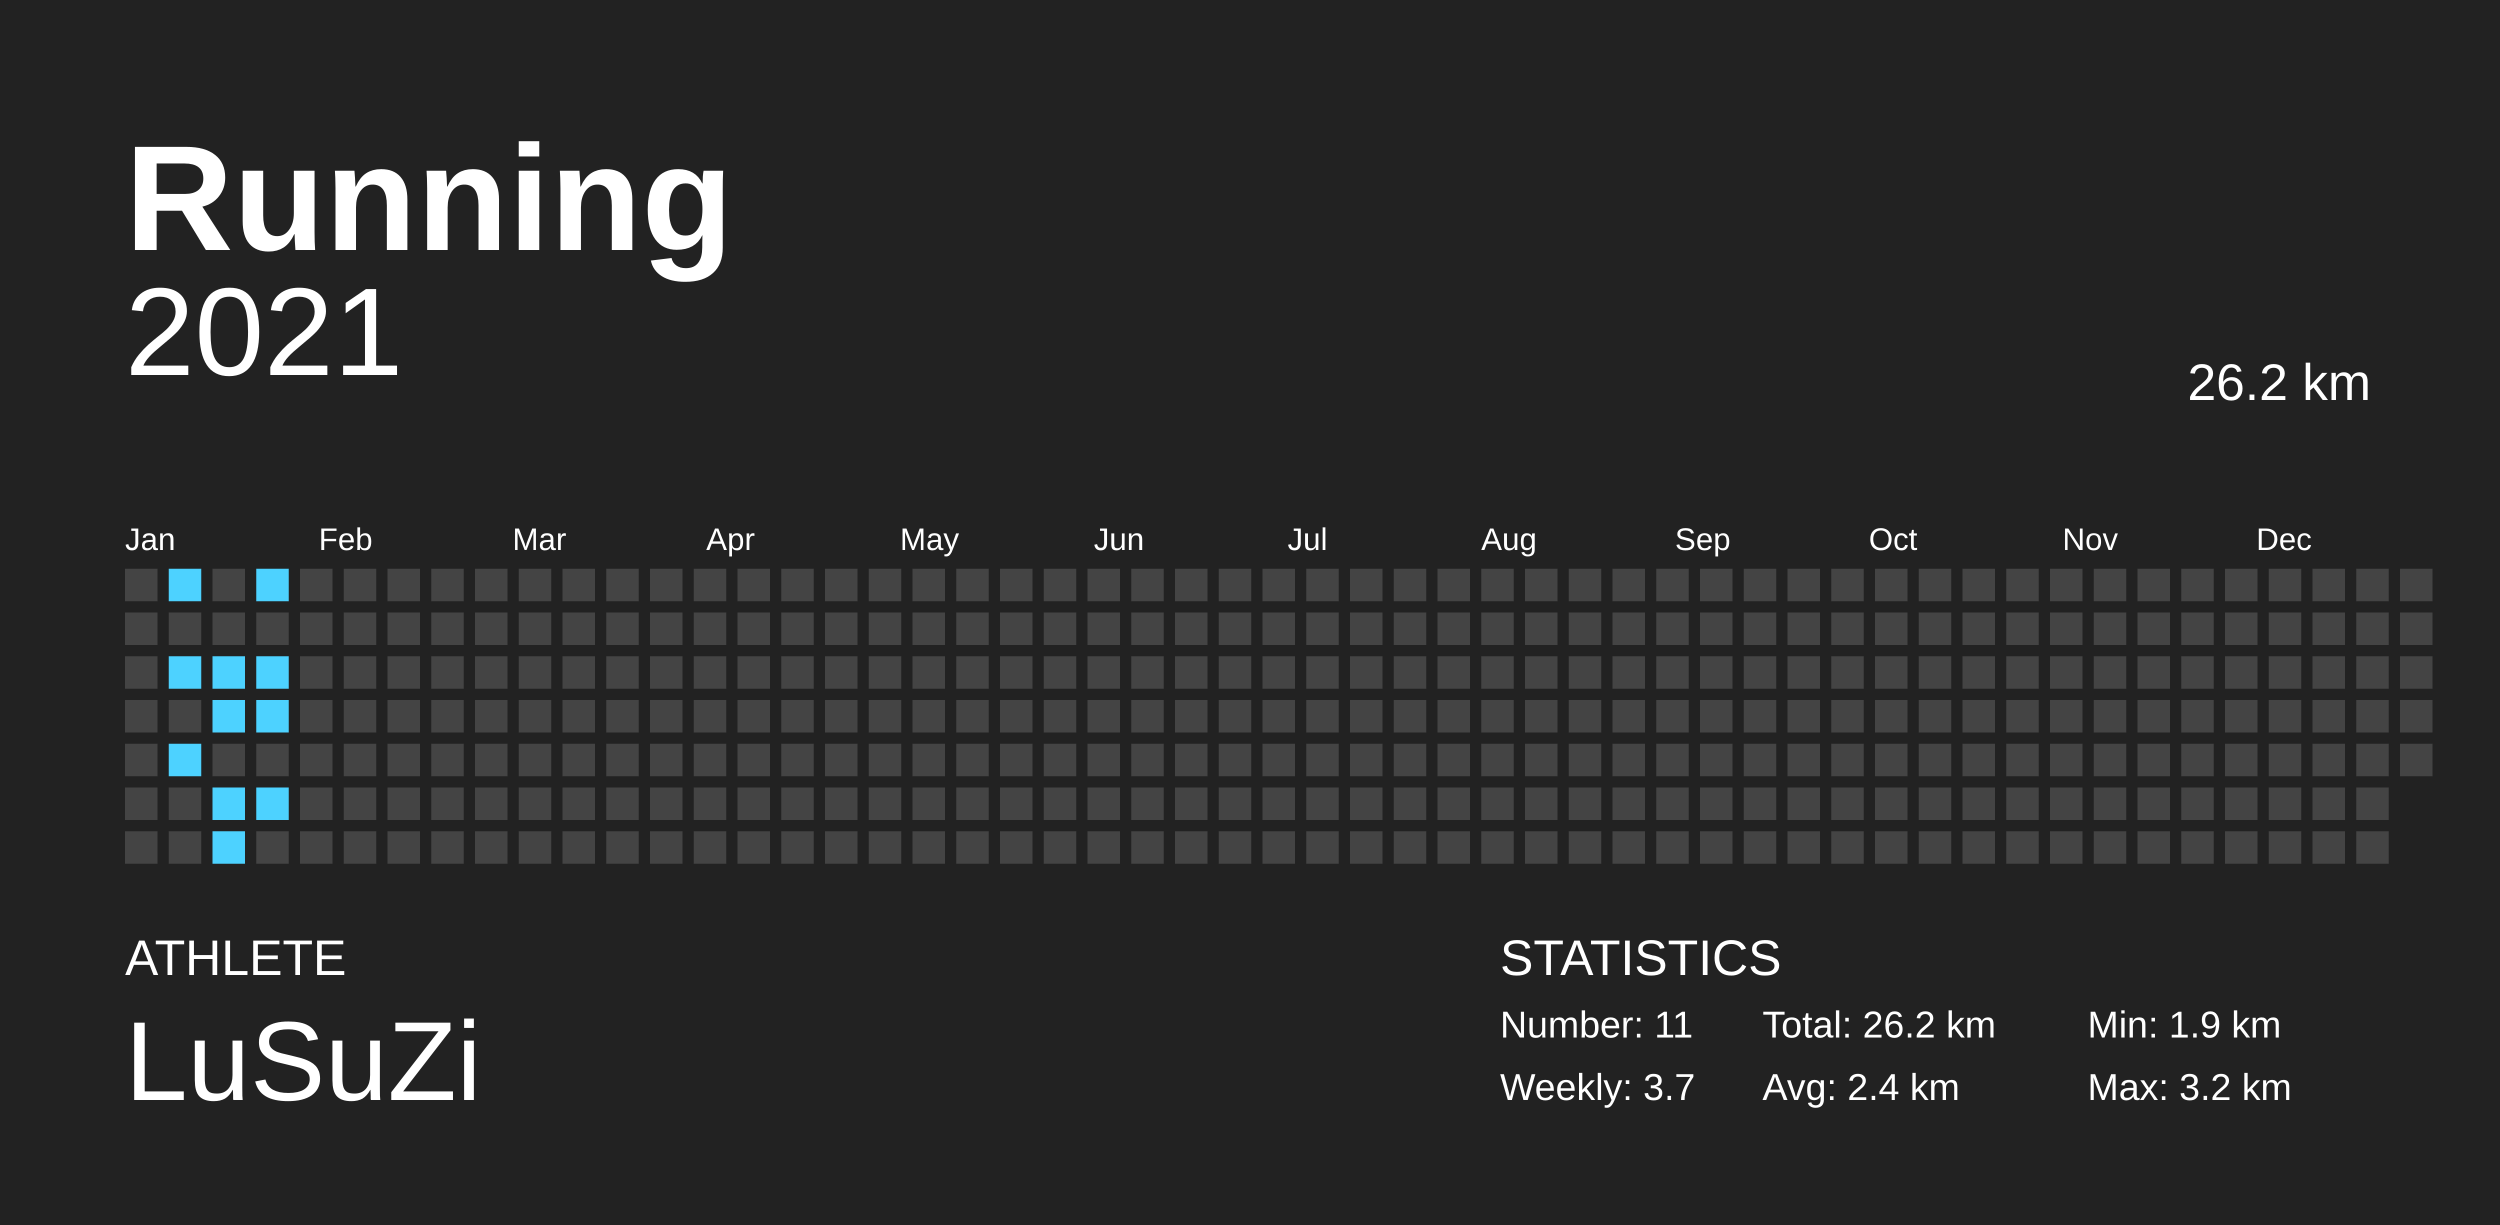
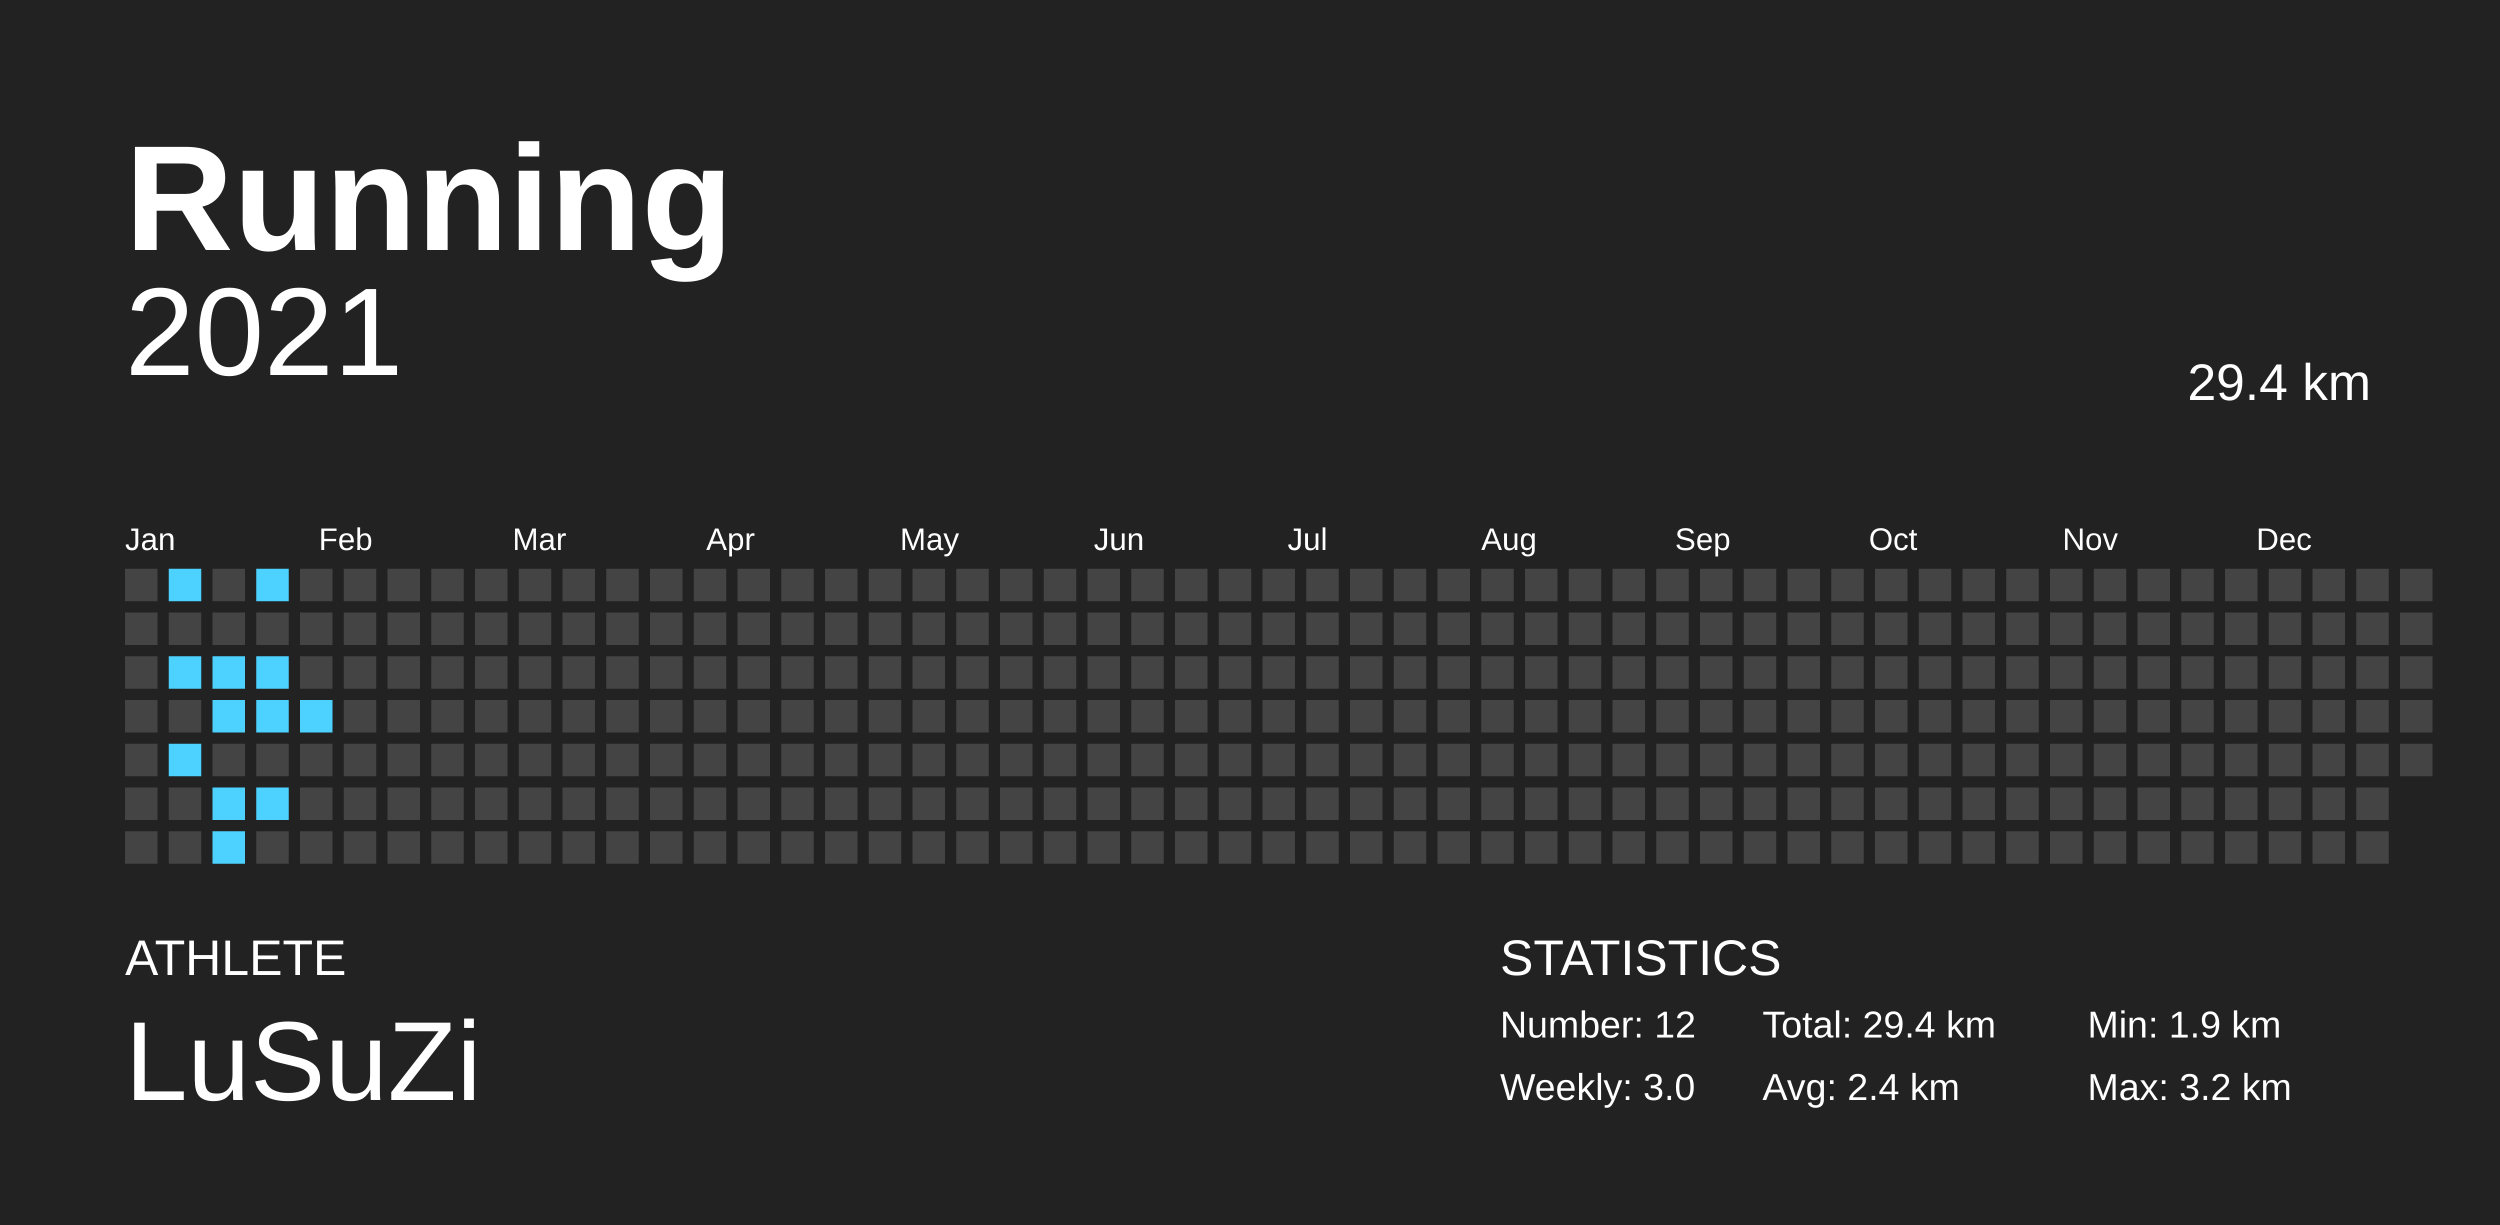
<svg xmlns="http://www.w3.org/2000/svg" baseProfile="full" height="98mm" version="1.1" viewBox="0,0,200,98" width="200mm">
  <defs />
  <rect fill="#222222" height="98" width="200" x="0" y="0" />
  <text fill="#FFFFFF" style="font-size:12px; font-family:Arial; font-weight:bold;" x="10" y="20">Running</text>
  <text fill="#FFFFFF" style="font-size:4px; font-family:Arial" x="10" y="78">ATHLETE</text>
  <text fill="#FFFFFF" style="font-size:9px; font-family:Arial" x="10" y="88">LuSuZi</text>
  <text fill="#FFFFFF" style="font-size:4px; font-family:Arial" x="120" y="78">STATISTICS</text>
-   <text fill="#FFFFFF" style="font-size:3px; font-family:Arial" x="120" y="83">Number: 11</text>
-   <text fill="#FFFFFF" style="font-size:3px; font-family:Arial" x="120" y="88">Weekly: 3.7</text>
-   <text fill="#FFFFFF" style="font-size:3px; font-family:Arial" x="141" y="83">Total: 26.2 km</text>
+   <text fill="#FFFFFF" style="font-size:3px; font-family:Arial" x="120" y="83">Number: 12</text>
+   <text fill="#FFFFFF" style="font-size:3px; font-family:Arial" x="120" y="88">Weekly: 3.0</text>
+   <text fill="#FFFFFF" style="font-size:3px; font-family:Arial" x="141" y="83">Total: 29.4 km</text>
  <text fill="#FFFFFF" style="font-size:3px; font-family:Arial" x="141" y="88">Avg: 2.4 km</text>
  <text fill="#FFFFFF" style="font-size:3px; font-family:Arial" x="167" y="83">Min: 1.9 km</text>
  <text fill="#FFFFFF" style="font-size:3px; font-family:Arial" x="167" y="88">Max: 3.2 km</text>
  <text alignment-baseline="hanging" fill="#FFFFFF" style="font-size:10.0px; font-family:Arial;" x="10" y="30">2021</text>
-   <text alignment-baseline="hanging" fill="#FFFFFF" style="font-size:4.125px; font-family:Arial;" x="175" y="32">26.2 km</text>
+   <text alignment-baseline="hanging" fill="#FFFFFF" style="font-size:4.125px; font-family:Arial;" x="175" y="32">29.4 km</text>
  <text fill="#FFFFFF" style="font-size:2.5px; font-family:Arial" x="10.0" y="44">Jan</text>
  <text fill="#FFFFFF" style="font-size:2.5px; font-family:Arial" x="25.5" y="44">Feb</text>
  <text fill="#FFFFFF" style="font-size:2.5px; font-family:Arial" x="41.0" y="44">Mar</text>
  <text fill="#FFFFFF" style="font-size:2.5px; font-family:Arial" x="56.5" y="44">Apr</text>
  <text fill="#FFFFFF" style="font-size:2.5px; font-family:Arial" x="72.0" y="44">May</text>
  <text fill="#FFFFFF" style="font-size:2.5px; font-family:Arial" x="87.5" y="44">Jun</text>
  <text fill="#FFFFFF" style="font-size:2.5px; font-family:Arial" x="103.0" y="44">Jul</text>
  <text fill="#FFFFFF" style="font-size:2.5px; font-family:Arial" x="118.5" y="44">Aug</text>
  <text fill="#FFFFFF" style="font-size:2.5px; font-family:Arial" x="134.0" y="44">Sep</text>
  <text fill="#FFFFFF" style="font-size:2.5px; font-family:Arial" x="149.5" y="44">Oct</text>
  <text fill="#FFFFFF" style="font-size:2.5px; font-family:Arial" x="165.0" y="44">Nov</text>
  <text fill="#FFFFFF" style="font-size:2.5px; font-family:Arial" x="180.5" y="44">Dec</text>
  <rect fill="#444444" height="2.6" width="2.6" x="10.0" y="45.5" />
  <rect fill="#444444" height="2.6" width="2.6" x="10.0" y="49.0" />
  <rect fill="#444444" height="2.6" width="2.6" x="10.0" y="52.5" />
  <rect fill="#444444" height="2.6" width="2.6" x="10.0" y="56.0" />
  <rect fill="#444444" height="2.6" width="2.6" x="10.0" y="59.5" />
  <rect fill="#444444" height="2.6" width="2.6" x="10.0" y="63.0" />
  <rect fill="#444444" height="2.6" width="2.6" x="10.0" y="66.5" />
  <rect fill="#4dd2ff" height="2.6" width="2.6" x="13.5" y="45.5" />
  <rect fill="#444444" height="2.6" width="2.6" x="13.5" y="49.0" />
  <rect fill="#4dd2ff" height="2.6" width="2.6" x="13.5" y="52.5" />
  <rect fill="#444444" height="2.6" width="2.6" x="13.5" y="56.0" />
  <rect fill="#4dd2ff" height="2.6" width="2.6" x="13.5" y="59.5" />
  <rect fill="#444444" height="2.6" width="2.6" x="13.5" y="63.0" />
  <rect fill="#444444" height="2.6" width="2.6" x="13.5" y="66.5" />
  <rect fill="#444444" height="2.6" width="2.6" x="17.0" y="45.5" />
  <rect fill="#444444" height="2.6" width="2.6" x="17.0" y="49.0" />
  <rect fill="#4dd2ff" height="2.6" width="2.6" x="17.0" y="52.5" />
  <rect fill="#4dd2ff" height="2.6" width="2.6" x="17.0" y="56.0" />
  <rect fill="#444444" height="2.6" width="2.6" x="17.0" y="59.5" />
  <rect fill="#4dd2ff" height="2.6" width="2.6" x="17.0" y="63.0" />
  <rect fill="#4dd2ff" height="2.6" width="2.6" x="17.0" y="66.5" />
  <rect fill="#4dd2ff" height="2.6" width="2.6" x="20.5" y="45.5" />
  <rect fill="#444444" height="2.6" width="2.6" x="20.5" y="49.0" />
  <rect fill="#4dd2ff" height="2.6" width="2.6" x="20.5" y="52.5" />
  <rect fill="#4dd2ff" height="2.6" width="2.6" x="20.5" y="56.0" />
  <rect fill="#444444" height="2.6" width="2.6" x="20.5" y="59.5" />
  <rect fill="#4dd2ff" height="2.6" width="2.6" x="20.5" y="63.0" />
  <rect fill="#444444" height="2.6" width="2.6" x="20.5" y="66.5" />
  <rect fill="#444444" height="2.6" width="2.6" x="24.0" y="45.5" />
  <rect fill="#444444" height="2.6" width="2.6" x="24.0" y="49.0" />
  <rect fill="#444444" height="2.6" width="2.6" x="24.0" y="52.5" />
-   <rect fill="#444444" height="2.6" width="2.6" x="24.0" y="56.0" />
+   <rect fill="#4dd2ff" height="2.6" width="2.6" x="24.0" y="56.0" />
  <rect fill="#444444" height="2.6" width="2.6" x="24.0" y="59.5" />
  <rect fill="#444444" height="2.6" width="2.6" x="24.0" y="63.0" />
  <rect fill="#444444" height="2.6" width="2.6" x="24.0" y="66.5" />
  <rect fill="#444444" height="2.6" width="2.6" x="27.5" y="45.5" />
  <rect fill="#444444" height="2.6" width="2.6" x="27.5" y="49.0" />
  <rect fill="#444444" height="2.6" width="2.6" x="27.5" y="52.5" />
  <rect fill="#444444" height="2.6" width="2.6" x="27.5" y="56.0" />
  <rect fill="#444444" height="2.6" width="2.6" x="27.5" y="59.5" />
  <rect fill="#444444" height="2.6" width="2.6" x="27.5" y="63.0" />
  <rect fill="#444444" height="2.6" width="2.6" x="27.5" y="66.5" />
  <rect fill="#444444" height="2.6" width="2.6" x="31.0" y="45.5" />
  <rect fill="#444444" height="2.6" width="2.6" x="31.0" y="49.0" />
  <rect fill="#444444" height="2.6" width="2.6" x="31.0" y="52.5" />
  <rect fill="#444444" height="2.6" width="2.6" x="31.0" y="56.0" />
  <rect fill="#444444" height="2.6" width="2.6" x="31.0" y="59.5" />
  <rect fill="#444444" height="2.6" width="2.6" x="31.0" y="63.0" />
  <rect fill="#444444" height="2.6" width="2.6" x="31.0" y="66.5" />
  <rect fill="#444444" height="2.6" width="2.6" x="34.5" y="45.5" />
  <rect fill="#444444" height="2.6" width="2.6" x="34.5" y="49.0" />
  <rect fill="#444444" height="2.6" width="2.6" x="34.5" y="52.5" />
  <rect fill="#444444" height="2.6" width="2.6" x="34.5" y="56.0" />
  <rect fill="#444444" height="2.6" width="2.6" x="34.5" y="59.5" />
  <rect fill="#444444" height="2.6" width="2.6" x="34.5" y="63.0" />
  <rect fill="#444444" height="2.6" width="2.6" x="34.5" y="66.5" />
  <rect fill="#444444" height="2.6" width="2.6" x="38.0" y="45.5" />
  <rect fill="#444444" height="2.6" width="2.6" x="38.0" y="49.0" />
  <rect fill="#444444" height="2.6" width="2.6" x="38.0" y="52.5" />
  <rect fill="#444444" height="2.6" width="2.6" x="38.0" y="56.0" />
  <rect fill="#444444" height="2.6" width="2.6" x="38.0" y="59.5" />
  <rect fill="#444444" height="2.6" width="2.6" x="38.0" y="63.0" />
  <rect fill="#444444" height="2.6" width="2.6" x="38.0" y="66.5" />
  <rect fill="#444444" height="2.6" width="2.6" x="41.5" y="45.5" />
  <rect fill="#444444" height="2.6" width="2.6" x="41.5" y="49.0" />
  <rect fill="#444444" height="2.6" width="2.6" x="41.5" y="52.5" />
  <rect fill="#444444" height="2.6" width="2.6" x="41.5" y="56.0" />
  <rect fill="#444444" height="2.6" width="2.6" x="41.5" y="59.5" />
  <rect fill="#444444" height="2.6" width="2.6" x="41.5" y="63.0" />
  <rect fill="#444444" height="2.6" width="2.6" x="41.5" y="66.5" />
  <rect fill="#444444" height="2.6" width="2.6" x="45.0" y="45.5" />
  <rect fill="#444444" height="2.6" width="2.6" x="45.0" y="49.0" />
  <rect fill="#444444" height="2.6" width="2.6" x="45.0" y="52.5" />
  <rect fill="#444444" height="2.6" width="2.6" x="45.0" y="56.0" />
  <rect fill="#444444" height="2.6" width="2.6" x="45.0" y="59.5" />
  <rect fill="#444444" height="2.6" width="2.6" x="45.0" y="63.0" />
  <rect fill="#444444" height="2.6" width="2.6" x="45.0" y="66.5" />
  <rect fill="#444444" height="2.6" width="2.6" x="48.5" y="45.5" />
  <rect fill="#444444" height="2.6" width="2.6" x="48.5" y="49.0" />
  <rect fill="#444444" height="2.6" width="2.6" x="48.5" y="52.5" />
  <rect fill="#444444" height="2.6" width="2.6" x="48.5" y="56.0" />
  <rect fill="#444444" height="2.6" width="2.6" x="48.5" y="59.5" />
  <rect fill="#444444" height="2.6" width="2.6" x="48.5" y="63.0" />
  <rect fill="#444444" height="2.6" width="2.6" x="48.5" y="66.5" />
  <rect fill="#444444" height="2.6" width="2.6" x="52.0" y="45.5" />
  <rect fill="#444444" height="2.6" width="2.6" x="52.0" y="49.0" />
  <rect fill="#444444" height="2.6" width="2.6" x="52.0" y="52.5" />
  <rect fill="#444444" height="2.6" width="2.6" x="52.0" y="56.0" />
  <rect fill="#444444" height="2.6" width="2.6" x="52.0" y="59.5" />
  <rect fill="#444444" height="2.6" width="2.6" x="52.0" y="63.0" />
  <rect fill="#444444" height="2.6" width="2.6" x="52.0" y="66.5" />
  <rect fill="#444444" height="2.6" width="2.6" x="55.5" y="45.5" />
  <rect fill="#444444" height="2.6" width="2.6" x="55.5" y="49.0" />
  <rect fill="#444444" height="2.6" width="2.6" x="55.5" y="52.5" />
  <rect fill="#444444" height="2.6" width="2.6" x="55.5" y="56.0" />
  <rect fill="#444444" height="2.6" width="2.6" x="55.5" y="59.5" />
  <rect fill="#444444" height="2.6" width="2.6" x="55.5" y="63.0" />
  <rect fill="#444444" height="2.6" width="2.6" x="55.5" y="66.5" />
  <rect fill="#444444" height="2.6" width="2.6" x="59.0" y="45.5" />
  <rect fill="#444444" height="2.6" width="2.6" x="59.0" y="49.0" />
  <rect fill="#444444" height="2.6" width="2.6" x="59.0" y="52.5" />
  <rect fill="#444444" height="2.6" width="2.6" x="59.0" y="56.0" />
  <rect fill="#444444" height="2.6" width="2.6" x="59.0" y="59.5" />
  <rect fill="#444444" height="2.6" width="2.6" x="59.0" y="63.0" />
  <rect fill="#444444" height="2.6" width="2.6" x="59.0" y="66.5" />
  <rect fill="#444444" height="2.6" width="2.6" x="62.5" y="45.5" />
  <rect fill="#444444" height="2.6" width="2.6" x="62.5" y="49.0" />
  <rect fill="#444444" height="2.6" width="2.6" x="62.5" y="52.5" />
  <rect fill="#444444" height="2.6" width="2.6" x="62.5" y="56.0" />
  <rect fill="#444444" height="2.6" width="2.6" x="62.5" y="59.5" />
  <rect fill="#444444" height="2.6" width="2.6" x="62.5" y="63.0" />
  <rect fill="#444444" height="2.6" width="2.6" x="62.5" y="66.5" />
  <rect fill="#444444" height="2.6" width="2.6" x="66.0" y="45.5" />
  <rect fill="#444444" height="2.6" width="2.6" x="66.0" y="49.0" />
  <rect fill="#444444" height="2.6" width="2.6" x="66.0" y="52.5" />
  <rect fill="#444444" height="2.6" width="2.6" x="66.0" y="56.0" />
  <rect fill="#444444" height="2.6" width="2.6" x="66.0" y="59.5" />
  <rect fill="#444444" height="2.6" width="2.6" x="66.0" y="63.0" />
  <rect fill="#444444" height="2.6" width="2.6" x="66.0" y="66.5" />
  <rect fill="#444444" height="2.6" width="2.6" x="69.5" y="45.5" />
  <rect fill="#444444" height="2.6" width="2.6" x="69.5" y="49.0" />
  <rect fill="#444444" height="2.6" width="2.6" x="69.5" y="52.5" />
  <rect fill="#444444" height="2.6" width="2.6" x="69.5" y="56.0" />
  <rect fill="#444444" height="2.6" width="2.6" x="69.5" y="59.5" />
  <rect fill="#444444" height="2.6" width="2.6" x="69.5" y="63.0" />
  <rect fill="#444444" height="2.6" width="2.6" x="69.5" y="66.5" />
  <rect fill="#444444" height="2.6" width="2.6" x="73.0" y="45.5" />
  <rect fill="#444444" height="2.6" width="2.6" x="73.0" y="49.0" />
  <rect fill="#444444" height="2.6" width="2.6" x="73.0" y="52.5" />
  <rect fill="#444444" height="2.6" width="2.6" x="73.0" y="56.0" />
  <rect fill="#444444" height="2.6" width="2.6" x="73.0" y="59.5" />
  <rect fill="#444444" height="2.6" width="2.6" x="73.0" y="63.0" />
  <rect fill="#444444" height="2.6" width="2.6" x="73.0" y="66.5" />
  <rect fill="#444444" height="2.6" width="2.6" x="76.5" y="45.5" />
  <rect fill="#444444" height="2.6" width="2.6" x="76.5" y="49.0" />
  <rect fill="#444444" height="2.6" width="2.6" x="76.5" y="52.5" />
  <rect fill="#444444" height="2.6" width="2.6" x="76.5" y="56.0" />
  <rect fill="#444444" height="2.6" width="2.6" x="76.5" y="59.5" />
  <rect fill="#444444" height="2.6" width="2.6" x="76.5" y="63.0" />
  <rect fill="#444444" height="2.6" width="2.6" x="76.5" y="66.5" />
  <rect fill="#444444" height="2.6" width="2.6" x="80.0" y="45.5" />
  <rect fill="#444444" height="2.6" width="2.6" x="80.0" y="49.0" />
  <rect fill="#444444" height="2.6" width="2.6" x="80.0" y="52.5" />
  <rect fill="#444444" height="2.6" width="2.6" x="80.0" y="56.0" />
  <rect fill="#444444" height="2.6" width="2.6" x="80.0" y="59.5" />
  <rect fill="#444444" height="2.6" width="2.6" x="80.0" y="63.0" />
  <rect fill="#444444" height="2.6" width="2.6" x="80.0" y="66.5" />
  <rect fill="#444444" height="2.6" width="2.6" x="83.5" y="45.5" />
  <rect fill="#444444" height="2.6" width="2.6" x="83.5" y="49.0" />
  <rect fill="#444444" height="2.6" width="2.6" x="83.5" y="52.5" />
  <rect fill="#444444" height="2.6" width="2.6" x="83.5" y="56.0" />
  <rect fill="#444444" height="2.6" width="2.6" x="83.5" y="59.5" />
  <rect fill="#444444" height="2.6" width="2.6" x="83.5" y="63.0" />
  <rect fill="#444444" height="2.6" width="2.6" x="83.5" y="66.5" />
  <rect fill="#444444" height="2.6" width="2.6" x="87.0" y="45.5" />
  <rect fill="#444444" height="2.6" width="2.6" x="87.0" y="49.0" />
  <rect fill="#444444" height="2.6" width="2.6" x="87.0" y="52.5" />
  <rect fill="#444444" height="2.6" width="2.6" x="87.0" y="56.0" />
  <rect fill="#444444" height="2.6" width="2.6" x="87.0" y="59.5" />
  <rect fill="#444444" height="2.6" width="2.6" x="87.0" y="63.0" />
  <rect fill="#444444" height="2.6" width="2.6" x="87.0" y="66.5" />
  <rect fill="#444444" height="2.6" width="2.6" x="90.5" y="45.5" />
  <rect fill="#444444" height="2.6" width="2.6" x="90.5" y="49.0" />
  <rect fill="#444444" height="2.6" width="2.6" x="90.5" y="52.5" />
  <rect fill="#444444" height="2.6" width="2.6" x="90.5" y="56.0" />
  <rect fill="#444444" height="2.6" width="2.6" x="90.5" y="59.5" />
  <rect fill="#444444" height="2.6" width="2.6" x="90.5" y="63.0" />
  <rect fill="#444444" height="2.6" width="2.6" x="90.5" y="66.5" />
  <rect fill="#444444" height="2.6" width="2.6" x="94.0" y="45.5" />
  <rect fill="#444444" height="2.6" width="2.6" x="94.0" y="49.0" />
  <rect fill="#444444" height="2.6" width="2.6" x="94.0" y="52.5" />
  <rect fill="#444444" height="2.6" width="2.6" x="94.0" y="56.0" />
  <rect fill="#444444" height="2.6" width="2.6" x="94.0" y="59.5" />
  <rect fill="#444444" height="2.6" width="2.6" x="94.0" y="63.0" />
  <rect fill="#444444" height="2.6" width="2.6" x="94.0" y="66.5" />
  <rect fill="#444444" height="2.6" width="2.6" x="97.5" y="45.5" />
  <rect fill="#444444" height="2.6" width="2.6" x="97.5" y="49.0" />
  <rect fill="#444444" height="2.6" width="2.6" x="97.5" y="52.5" />
  <rect fill="#444444" height="2.6" width="2.6" x="97.5" y="56.0" />
  <rect fill="#444444" height="2.6" width="2.6" x="97.5" y="59.5" />
  <rect fill="#444444" height="2.6" width="2.6" x="97.5" y="63.0" />
  <rect fill="#444444" height="2.6" width="2.6" x="97.5" y="66.5" />
  <rect fill="#444444" height="2.6" width="2.6" x="101.0" y="45.5" />
  <rect fill="#444444" height="2.6" width="2.6" x="101.0" y="49.0" />
  <rect fill="#444444" height="2.6" width="2.6" x="101.0" y="52.5" />
  <rect fill="#444444" height="2.6" width="2.6" x="101.0" y="56.0" />
  <rect fill="#444444" height="2.6" width="2.6" x="101.0" y="59.5" />
  <rect fill="#444444" height="2.6" width="2.6" x="101.0" y="63.0" />
  <rect fill="#444444" height="2.6" width="2.6" x="101.0" y="66.5" />
  <rect fill="#444444" height="2.6" width="2.6" x="104.5" y="45.5" />
  <rect fill="#444444" height="2.6" width="2.6" x="104.5" y="49.0" />
  <rect fill="#444444" height="2.6" width="2.6" x="104.5" y="52.5" />
  <rect fill="#444444" height="2.6" width="2.6" x="104.5" y="56.0" />
  <rect fill="#444444" height="2.6" width="2.6" x="104.5" y="59.5" />
  <rect fill="#444444" height="2.6" width="2.6" x="104.5" y="63.0" />
  <rect fill="#444444" height="2.6" width="2.6" x="104.5" y="66.5" />
  <rect fill="#444444" height="2.6" width="2.6" x="108.0" y="45.5" />
  <rect fill="#444444" height="2.6" width="2.6" x="108.0" y="49.0" />
  <rect fill="#444444" height="2.6" width="2.6" x="108.0" y="52.5" />
  <rect fill="#444444" height="2.6" width="2.6" x="108.0" y="56.0" />
  <rect fill="#444444" height="2.6" width="2.6" x="108.0" y="59.5" />
  <rect fill="#444444" height="2.6" width="2.6" x="108.0" y="63.0" />
  <rect fill="#444444" height="2.6" width="2.6" x="108.0" y="66.5" />
  <rect fill="#444444" height="2.6" width="2.6" x="111.5" y="45.5" />
  <rect fill="#444444" height="2.6" width="2.6" x="111.5" y="49.0" />
  <rect fill="#444444" height="2.6" width="2.6" x="111.5" y="52.5" />
  <rect fill="#444444" height="2.6" width="2.6" x="111.5" y="56.0" />
  <rect fill="#444444" height="2.6" width="2.6" x="111.5" y="59.5" />
  <rect fill="#444444" height="2.6" width="2.6" x="111.5" y="63.0" />
  <rect fill="#444444" height="2.6" width="2.6" x="111.5" y="66.5" />
  <rect fill="#444444" height="2.6" width="2.6" x="115.0" y="45.5" />
  <rect fill="#444444" height="2.6" width="2.6" x="115.0" y="49.0" />
  <rect fill="#444444" height="2.6" width="2.6" x="115.0" y="52.5" />
  <rect fill="#444444" height="2.6" width="2.6" x="115.0" y="56.0" />
  <rect fill="#444444" height="2.6" width="2.6" x="115.0" y="59.5" />
  <rect fill="#444444" height="2.6" width="2.6" x="115.0" y="63.0" />
  <rect fill="#444444" height="2.6" width="2.6" x="115.0" y="66.5" />
  <rect fill="#444444" height="2.6" width="2.6" x="118.5" y="45.5" />
  <rect fill="#444444" height="2.6" width="2.6" x="118.5" y="49.0" />
  <rect fill="#444444" height="2.6" width="2.6" x="118.5" y="52.5" />
  <rect fill="#444444" height="2.6" width="2.6" x="118.5" y="56.0" />
  <rect fill="#444444" height="2.6" width="2.6" x="118.5" y="59.5" />
  <rect fill="#444444" height="2.6" width="2.6" x="118.5" y="63.0" />
  <rect fill="#444444" height="2.6" width="2.6" x="118.5" y="66.5" />
  <rect fill="#444444" height="2.6" width="2.6" x="122.0" y="45.5" />
  <rect fill="#444444" height="2.6" width="2.6" x="122.0" y="49.0" />
  <rect fill="#444444" height="2.6" width="2.6" x="122.0" y="52.5" />
  <rect fill="#444444" height="2.6" width="2.6" x="122.0" y="56.0" />
  <rect fill="#444444" height="2.6" width="2.6" x="122.0" y="59.5" />
  <rect fill="#444444" height="2.6" width="2.6" x="122.0" y="63.0" />
  <rect fill="#444444" height="2.6" width="2.6" x="122.0" y="66.5" />
  <rect fill="#444444" height="2.6" width="2.6" x="125.5" y="45.5" />
  <rect fill="#444444" height="2.6" width="2.6" x="125.5" y="49.0" />
  <rect fill="#444444" height="2.6" width="2.6" x="125.5" y="52.5" />
  <rect fill="#444444" height="2.6" width="2.6" x="125.5" y="56.0" />
  <rect fill="#444444" height="2.6" width="2.6" x="125.5" y="59.5" />
  <rect fill="#444444" height="2.6" width="2.6" x="125.5" y="63.0" />
  <rect fill="#444444" height="2.6" width="2.6" x="125.5" y="66.5" />
  <rect fill="#444444" height="2.6" width="2.6" x="129.0" y="45.5" />
  <rect fill="#444444" height="2.6" width="2.6" x="129.0" y="49.0" />
  <rect fill="#444444" height="2.6" width="2.6" x="129.0" y="52.5" />
  <rect fill="#444444" height="2.6" width="2.6" x="129.0" y="56.0" />
  <rect fill="#444444" height="2.6" width="2.6" x="129.0" y="59.5" />
  <rect fill="#444444" height="2.6" width="2.6" x="129.0" y="63.0" />
  <rect fill="#444444" height="2.6" width="2.6" x="129.0" y="66.5" />
  <rect fill="#444444" height="2.6" width="2.6" x="132.5" y="45.5" />
  <rect fill="#444444" height="2.6" width="2.6" x="132.5" y="49.0" />
  <rect fill="#444444" height="2.6" width="2.6" x="132.5" y="52.5" />
  <rect fill="#444444" height="2.6" width="2.6" x="132.5" y="56.0" />
  <rect fill="#444444" height="2.6" width="2.6" x="132.5" y="59.5" />
  <rect fill="#444444" height="2.6" width="2.6" x="132.5" y="63.0" />
  <rect fill="#444444" height="2.6" width="2.6" x="132.5" y="66.5" />
  <rect fill="#444444" height="2.6" width="2.6" x="136.0" y="45.5" />
  <rect fill="#444444" height="2.6" width="2.6" x="136.0" y="49.0" />
  <rect fill="#444444" height="2.6" width="2.6" x="136.0" y="52.5" />
  <rect fill="#444444" height="2.6" width="2.6" x="136.0" y="56.0" />
  <rect fill="#444444" height="2.6" width="2.6" x="136.0" y="59.5" />
  <rect fill="#444444" height="2.6" width="2.6" x="136.0" y="63.0" />
  <rect fill="#444444" height="2.6" width="2.6" x="136.0" y="66.5" />
  <rect fill="#444444" height="2.6" width="2.6" x="139.5" y="45.5" />
  <rect fill="#444444" height="2.6" width="2.6" x="139.5" y="49.0" />
  <rect fill="#444444" height="2.6" width="2.6" x="139.5" y="52.5" />
  <rect fill="#444444" height="2.6" width="2.6" x="139.5" y="56.0" />
  <rect fill="#444444" height="2.6" width="2.6" x="139.5" y="59.5" />
  <rect fill="#444444" height="2.6" width="2.6" x="139.5" y="63.0" />
  <rect fill="#444444" height="2.6" width="2.6" x="139.5" y="66.5" />
  <rect fill="#444444" height="2.6" width="2.6" x="143.0" y="45.5" />
  <rect fill="#444444" height="2.6" width="2.6" x="143.0" y="49.0" />
  <rect fill="#444444" height="2.6" width="2.6" x="143.0" y="52.5" />
  <rect fill="#444444" height="2.6" width="2.6" x="143.0" y="56.0" />
  <rect fill="#444444" height="2.6" width="2.6" x="143.0" y="59.5" />
  <rect fill="#444444" height="2.6" width="2.6" x="143.0" y="63.0" />
  <rect fill="#444444" height="2.6" width="2.6" x="143.0" y="66.5" />
  <rect fill="#444444" height="2.6" width="2.6" x="146.5" y="45.5" />
  <rect fill="#444444" height="2.6" width="2.6" x="146.5" y="49.0" />
  <rect fill="#444444" height="2.6" width="2.6" x="146.5" y="52.5" />
  <rect fill="#444444" height="2.6" width="2.6" x="146.5" y="56.0" />
  <rect fill="#444444" height="2.6" width="2.6" x="146.5" y="59.5" />
  <rect fill="#444444" height="2.6" width="2.6" x="146.5" y="63.0" />
  <rect fill="#444444" height="2.6" width="2.6" x="146.5" y="66.5" />
  <rect fill="#444444" height="2.6" width="2.6" x="150.0" y="45.5" />
  <rect fill="#444444" height="2.6" width="2.6" x="150.0" y="49.0" />
  <rect fill="#444444" height="2.6" width="2.6" x="150.0" y="52.5" />
  <rect fill="#444444" height="2.6" width="2.6" x="150.0" y="56.0" />
  <rect fill="#444444" height="2.6" width="2.6" x="150.0" y="59.5" />
  <rect fill="#444444" height="2.6" width="2.6" x="150.0" y="63.0" />
  <rect fill="#444444" height="2.6" width="2.6" x="150.0" y="66.5" />
  <rect fill="#444444" height="2.6" width="2.6" x="153.5" y="45.5" />
  <rect fill="#444444" height="2.6" width="2.6" x="153.5" y="49.0" />
  <rect fill="#444444" height="2.6" width="2.6" x="153.5" y="52.5" />
  <rect fill="#444444" height="2.6" width="2.6" x="153.5" y="56.0" />
  <rect fill="#444444" height="2.6" width="2.6" x="153.5" y="59.5" />
  <rect fill="#444444" height="2.6" width="2.6" x="153.5" y="63.0" />
  <rect fill="#444444" height="2.6" width="2.6" x="153.5" y="66.5" />
  <rect fill="#444444" height="2.6" width="2.6" x="157.0" y="45.5" />
  <rect fill="#444444" height="2.6" width="2.6" x="157.0" y="49.0" />
  <rect fill="#444444" height="2.6" width="2.6" x="157.0" y="52.5" />
  <rect fill="#444444" height="2.6" width="2.6" x="157.0" y="56.0" />
  <rect fill="#444444" height="2.6" width="2.6" x="157.0" y="59.5" />
  <rect fill="#444444" height="2.6" width="2.6" x="157.0" y="63.0" />
  <rect fill="#444444" height="2.6" width="2.6" x="157.0" y="66.5" />
  <rect fill="#444444" height="2.6" width="2.6" x="160.5" y="45.5" />
  <rect fill="#444444" height="2.6" width="2.6" x="160.5" y="49.0" />
  <rect fill="#444444" height="2.6" width="2.6" x="160.5" y="52.5" />
  <rect fill="#444444" height="2.6" width="2.6" x="160.5" y="56.0" />
  <rect fill="#444444" height="2.6" width="2.6" x="160.5" y="59.5" />
  <rect fill="#444444" height="2.6" width="2.6" x="160.5" y="63.0" />
  <rect fill="#444444" height="2.6" width="2.6" x="160.5" y="66.5" />
  <rect fill="#444444" height="2.6" width="2.6" x="164.0" y="45.5" />
  <rect fill="#444444" height="2.6" width="2.6" x="164.0" y="49.0" />
  <rect fill="#444444" height="2.6" width="2.6" x="164.0" y="52.5" />
  <rect fill="#444444" height="2.6" width="2.6" x="164.0" y="56.0" />
  <rect fill="#444444" height="2.6" width="2.6" x="164.0" y="59.5" />
  <rect fill="#444444" height="2.6" width="2.6" x="164.0" y="63.0" />
  <rect fill="#444444" height="2.6" width="2.6" x="164.0" y="66.5" />
  <rect fill="#444444" height="2.6" width="2.6" x="167.5" y="45.5" />
  <rect fill="#444444" height="2.6" width="2.6" x="167.5" y="49.0" />
  <rect fill="#444444" height="2.6" width="2.6" x="167.5" y="52.5" />
  <rect fill="#444444" height="2.6" width="2.6" x="167.5" y="56.0" />
  <rect fill="#444444" height="2.6" width="2.6" x="167.5" y="59.5" />
  <rect fill="#444444" height="2.6" width="2.6" x="167.5" y="63.0" />
  <rect fill="#444444" height="2.6" width="2.6" x="167.5" y="66.5" />
  <rect fill="#444444" height="2.6" width="2.6" x="171.0" y="45.5" />
  <rect fill="#444444" height="2.6" width="2.6" x="171.0" y="49.0" />
  <rect fill="#444444" height="2.6" width="2.6" x="171.0" y="52.5" />
  <rect fill="#444444" height="2.6" width="2.6" x="171.0" y="56.0" />
  <rect fill="#444444" height="2.6" width="2.6" x="171.0" y="59.5" />
  <rect fill="#444444" height="2.6" width="2.6" x="171.0" y="63.0" />
  <rect fill="#444444" height="2.6" width="2.6" x="171.0" y="66.5" />
  <rect fill="#444444" height="2.6" width="2.6" x="174.5" y="45.5" />
  <rect fill="#444444" height="2.6" width="2.6" x="174.5" y="49.0" />
  <rect fill="#444444" height="2.6" width="2.6" x="174.5" y="52.5" />
  <rect fill="#444444" height="2.6" width="2.6" x="174.5" y="56.0" />
  <rect fill="#444444" height="2.6" width="2.6" x="174.5" y="59.5" />
  <rect fill="#444444" height="2.6" width="2.6" x="174.5" y="63.0" />
  <rect fill="#444444" height="2.6" width="2.6" x="174.5" y="66.5" />
  <rect fill="#444444" height="2.6" width="2.6" x="178.0" y="45.5" />
  <rect fill="#444444" height="2.6" width="2.6" x="178.0" y="49.0" />
  <rect fill="#444444" height="2.6" width="2.6" x="178.0" y="52.5" />
  <rect fill="#444444" height="2.6" width="2.6" x="178.0" y="56.0" />
  <rect fill="#444444" height="2.6" width="2.6" x="178.0" y="59.5" />
  <rect fill="#444444" height="2.6" width="2.6" x="178.0" y="63.0" />
  <rect fill="#444444" height="2.6" width="2.6" x="178.0" y="66.5" />
  <rect fill="#444444" height="2.6" width="2.6" x="181.5" y="45.5" />
  <rect fill="#444444" height="2.6" width="2.6" x="181.5" y="49.0" />
  <rect fill="#444444" height="2.6" width="2.6" x="181.5" y="52.5" />
  <rect fill="#444444" height="2.6" width="2.6" x="181.5" y="56.0" />
  <rect fill="#444444" height="2.6" width="2.6" x="181.5" y="59.5" />
  <rect fill="#444444" height="2.6" width="2.6" x="181.5" y="63.0" />
  <rect fill="#444444" height="2.6" width="2.6" x="181.5" y="66.5" />
  <rect fill="#444444" height="2.6" width="2.6" x="185.0" y="45.5" />
  <rect fill="#444444" height="2.6" width="2.6" x="185.0" y="49.0" />
  <rect fill="#444444" height="2.6" width="2.6" x="185.0" y="52.5" />
  <rect fill="#444444" height="2.6" width="2.6" x="185.0" y="56.0" />
  <rect fill="#444444" height="2.6" width="2.6" x="185.0" y="59.5" />
  <rect fill="#444444" height="2.6" width="2.6" x="185.0" y="63.0" />
  <rect fill="#444444" height="2.6" width="2.6" x="185.0" y="66.5" />
  <rect fill="#444444" height="2.6" width="2.6" x="188.5" y="45.5" />
  <rect fill="#444444" height="2.6" width="2.6" x="188.5" y="49.0" />
  <rect fill="#444444" height="2.6" width="2.6" x="188.5" y="52.5" />
  <rect fill="#444444" height="2.6" width="2.6" x="188.5" y="56.0" />
  <rect fill="#444444" height="2.6" width="2.6" x="188.5" y="59.5" />
  <rect fill="#444444" height="2.6" width="2.6" x="188.5" y="63.0" />
  <rect fill="#444444" height="2.6" width="2.6" x="188.5" y="66.5" />
  <rect fill="#444444" height="2.6" width="2.6" x="192.0" y="45.5" />
  <rect fill="#444444" height="2.6" width="2.6" x="192.0" y="49.0" />
  <rect fill="#444444" height="2.6" width="2.6" x="192.0" y="52.5" />
  <rect fill="#444444" height="2.6" width="2.6" x="192.0" y="56.0" />
  <rect fill="#444444" height="2.6" width="2.6" x="192.0" y="59.5" />
</svg>
